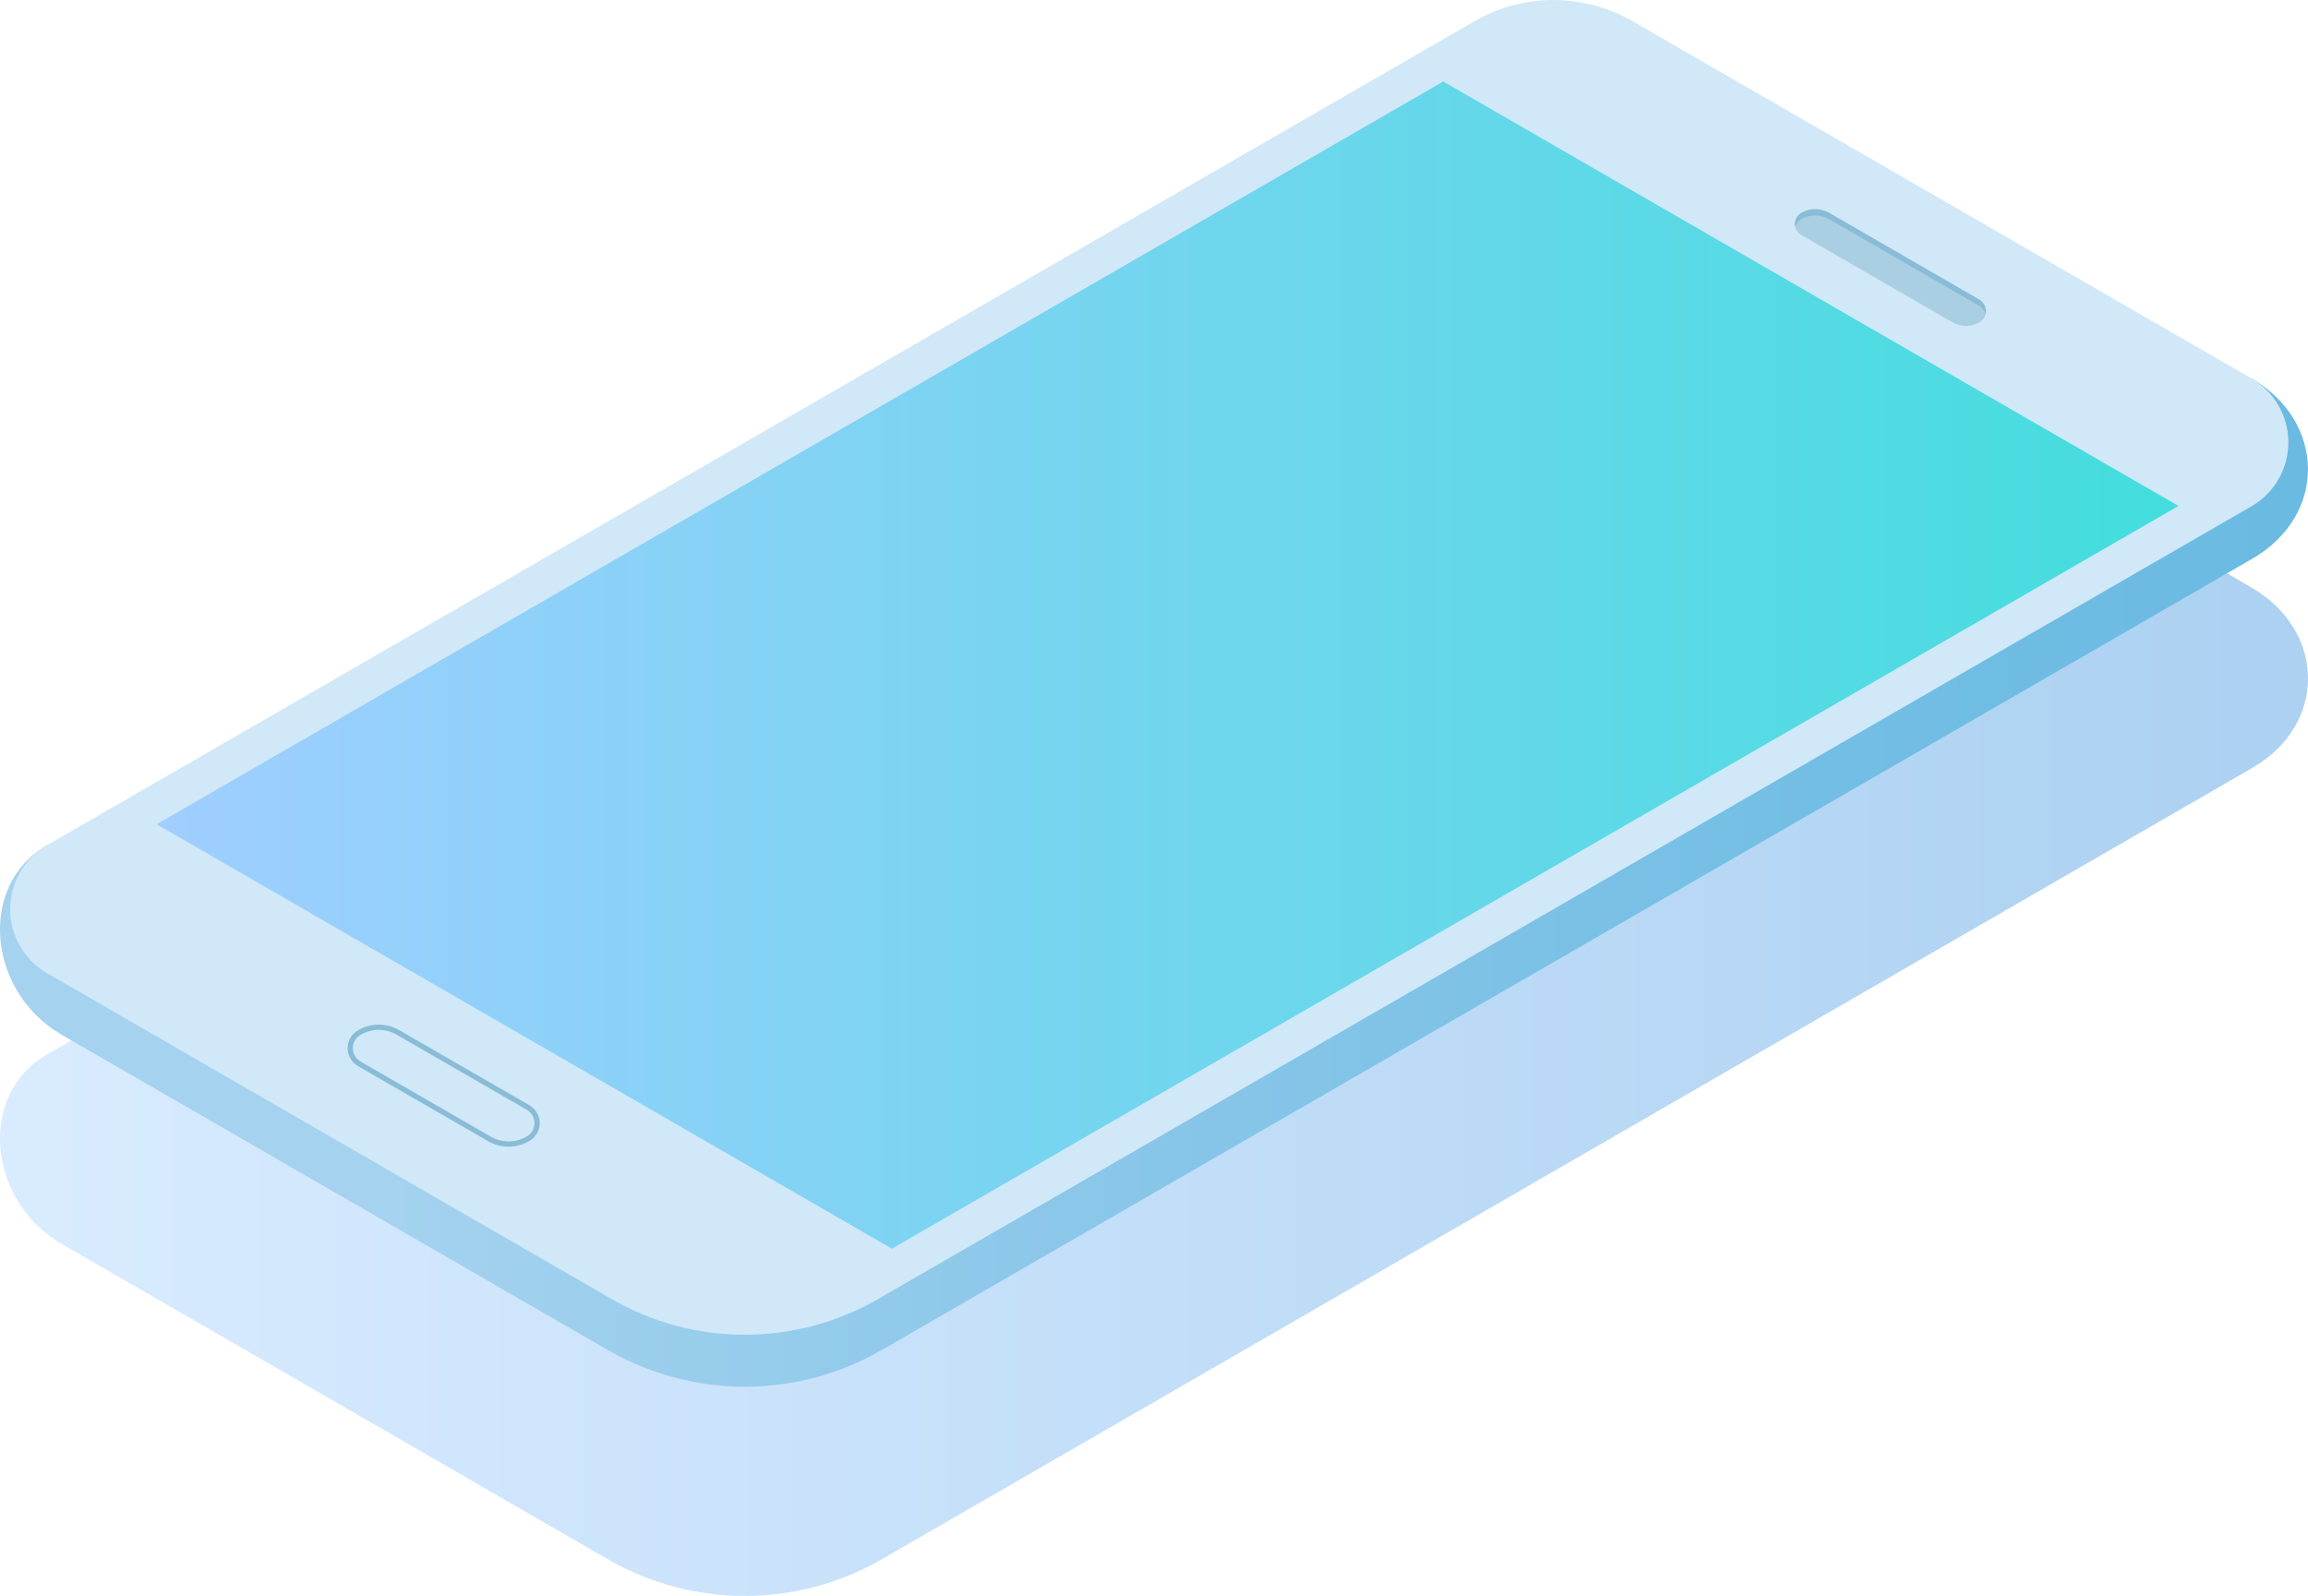
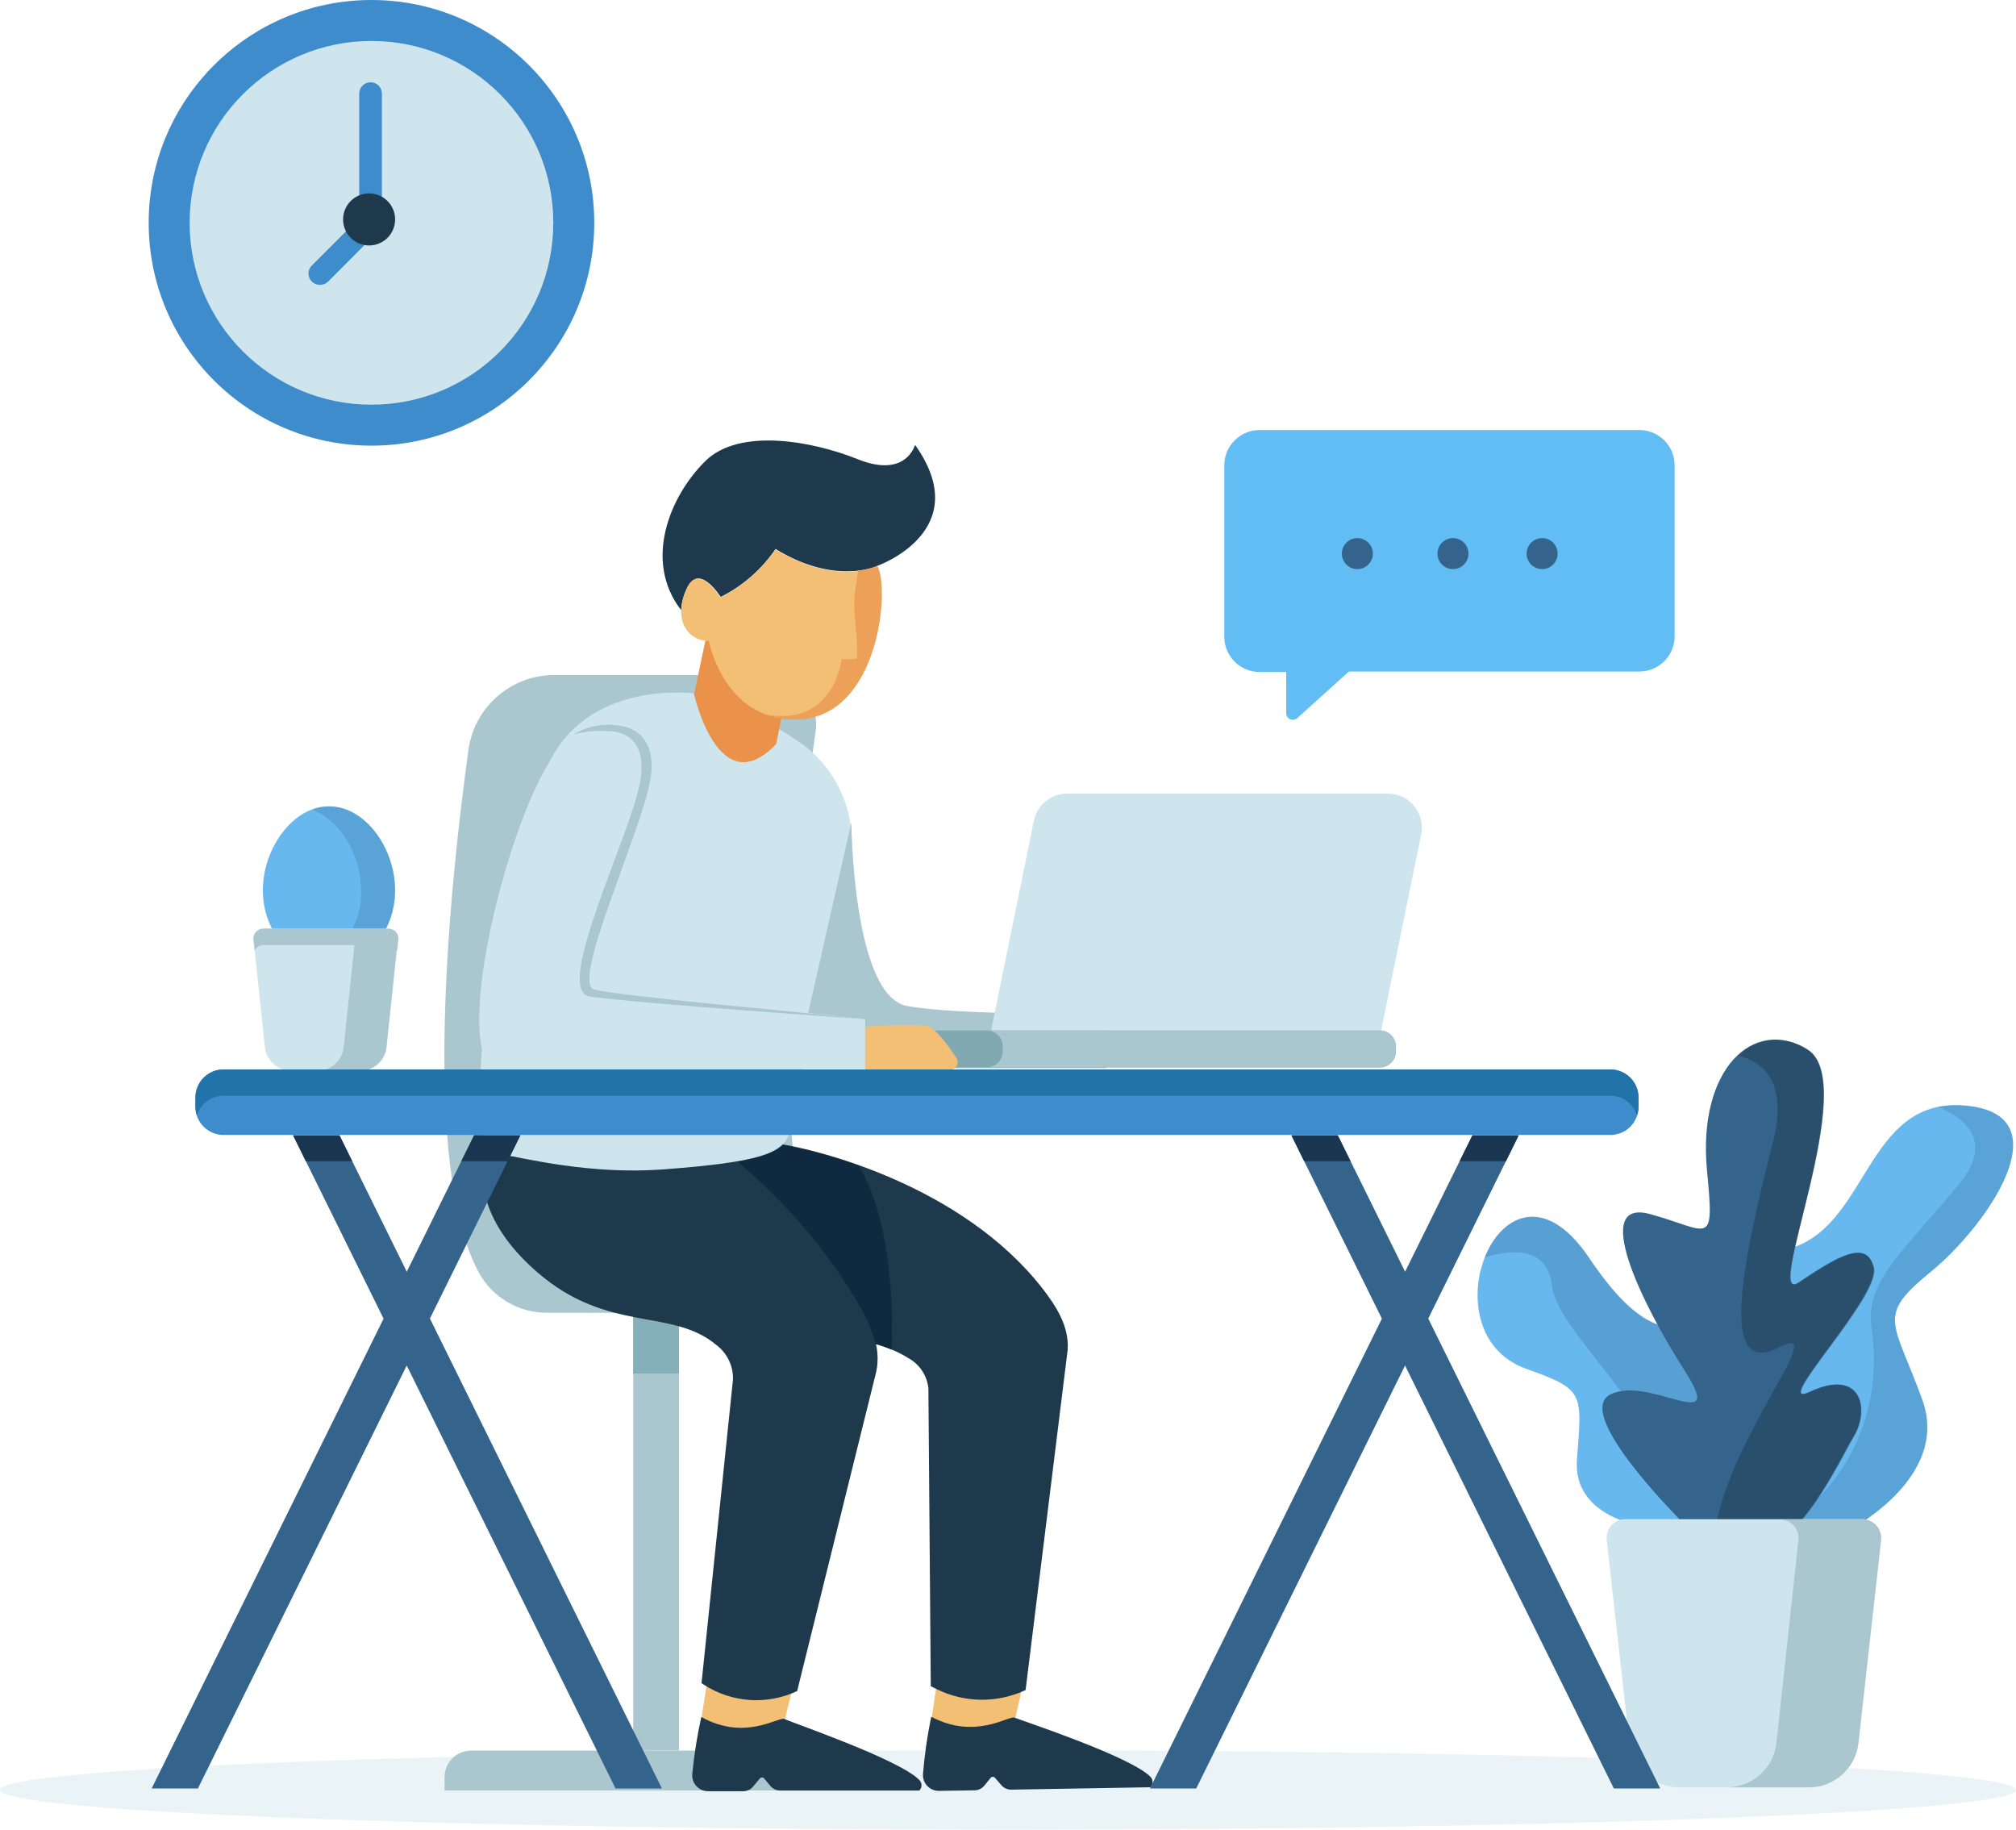
- <svg xmlns="http://www.w3.org/2000/svg" viewBox="0 0 384.23 265.72">
+ <svg xmlns="http://www.w3.org/2000/svg" viewBox="0 0 178.17 161.69">
  <defs>
-     <style>.cls-1{isolation:isolate;}.cls-2{opacity:0.4;mix-blend-mode:multiply;fill:url(#Degradado_sin_nombre_26);}.cls-3{fill:#17ceff;}.cls-4{fill:url(#Degradado_sin_nombre_2);}.cls-5{fill:#d0e8f7;}.cls-6{fill:url(#Degradado_sin_nombre_24);}.cls-7{fill:#aacfe2;}.cls-8{fill:#89bcd6;}.cls-9{fill:none;stroke:#89bcd6;stroke-miterlimit:10;stroke-width:0.87px;}</style>
-     <linearGradient id="Degradado_sin_nombre_26" y1="150.28" x2="384.23" y2="150.28" gradientUnits="userSpaceOnUse">
-       <stop offset="0" stop-color="#a0ceff" />
-       <stop offset="1" stop-color="#2f8bdd" />
-     </linearGradient>
-     <linearGradient id="Degradado_sin_nombre_2" y1="146.94" x2="384.23" y2="146.94" gradientUnits="userSpaceOnUse">
-       <stop offset="0.17" stop-color="#a4d2ef" />
-       <stop offset="0.46" stop-color="#8bc7e9" />
-       <stop offset="0.79" stop-color="#73bee4" />
-       <stop offset="1" stop-color="#6abae2" />
-     </linearGradient>
-     <linearGradient id="Degradado_sin_nombre_24" x1="26.08" y1="110.74" x2="362.67" y2="110.74" gradientUnits="userSpaceOnUse">
-       <stop offset="0" stop-color="#a0ceff" />
-       <stop offset="1" stop-color="#43dddd" />
-     </linearGradient>
+     <style>.cls-1,.cls-5{fill:#cee5ed;}.cls-1{opacity:0.43;}.cls-2{fill:#aac6ce;}.cls-3{fill:#85b0ba;}.cls-4{fill:#3e8ccc;}.cls-6{fill:none;stroke:#3e8ccc;stroke-miterlimit:10;}.cls-18,.cls-7{fill:#1e394c;}.cls-8{fill:#62bdf4;}.cls-11,.cls-17,.cls-9{fill:#34648c;}.cls-10{fill:#67b8ef;}.cls-11{opacity:0.25;}.cls-12{fill:#f2bf75;}.cls-13{fill:#0f2a3f;}.cls-14,.cls-16{fill:#ea9249;}.cls-15{fill:#80a9b2;}.cls-16{opacity:0.67;}.cls-17{opacity:0.29;}.cls-18{opacity:0.48;}.cls-19{fill:#2173aa;}.cls-20{fill:#1a3651;}</style>
  </defs>
-   <g class="cls-1">
-     <g id="Capa_2" data-name="Capa 2">
-       <g id="OBJECTS">
-         <path class="cls-2" d="M374.81,97.82h0L368.25,94,271.79,38.36a26.32,26.32,0,0,0-26.32,0L7.84,175.56h0C-3.86,182.29-2,200,10.26,207.11l90.94,52.51a45.59,45.59,0,0,0,45.59,0L374.91,127.88C387.56,120.61,387.15,104.94,374.81,97.82Z" />
-         <path class="cls-3" d="M126.84,142.17l-17.13-9.86c-3.73-2.15-2-6.57,3.85-9.88l26.91-15.21c5.85-3.31,13.62-4.25,17.34-2.11L174.95,115c3.73,2.15,2,6.57-3.85,9.88l-26.91,15.21C138.33,143.37,130.57,144.32,126.84,142.17Z" />
-         <path class="cls-4" d="M374.81,63c12.33,7.12,12.74,22.79.09,30.06L146.79,224.78a45.59,45.59,0,0,1-45.59,0L10.26,172.28C-2,165.21-3.86,147.46,7.84,140.72" />
-         <path class="cls-5" d="M374.81,63l-6.57-3.79L271.79,3.53a26.33,26.33,0,0,0-26.32,0L7.84,140.72a12.32,12.32,0,0,0,0,21.33l94,54.25a44.33,44.33,0,0,0,44.32,0l228.66-132A12.3,12.3,0,0,0,374.81,63Z" />
-         <polygon class="cls-6" points="26.08 137.24 148.48 207.9 362.67 84.24 240.27 13.57 26.08 137.24" />
-         <path class="cls-7" d="M299.87,39.13l25.19,14.54a4.49,4.49,0,0,0,4.48,0h0a2.17,2.17,0,0,0,0-3.77l-25-14.45a4.65,4.65,0,0,0-4.63,0h0A2.12,2.12,0,0,0,299.87,39.13Z" />
-         <path class="cls-8" d="M299.88,36.49a4.65,4.65,0,0,1,4.63,0l25,14.45a2.14,2.14,0,0,1,1,1.36,2.16,2.16,0,0,0-1-2.4l-25-14.45a4.65,4.65,0,0,0-4.63,0,2.12,2.12,0,0,0-1,2.37A2.09,2.09,0,0,1,299.88,36.49Z" />
-         <path class="cls-9" d="M81.49,189.63,59.87,177.16a3,3,0,0,1,0-5.27h0a6.36,6.36,0,0,1,6.36,0l21.62,12.47a3,3,0,0,1,0,5.27h0A6.35,6.35,0,0,1,81.49,189.63Z" />
-       </g>
+   <g id="Capa_2" data-name="Capa 2">
+     <g id="OBJECTS">
+       <ellipse class="cls-1" cx="89.08" cy="158.17" rx="89.08" ry="3.51" />
+       <rect class="cls-2" x="55.96" y="115.92" width="4.05" height="38.76" />
+       <rect class="cls-3" x="55.96" y="115.92" width="4.05" height="5.45" />
+       <path class="cls-2" d="M41.64,154.69h34A2.35,2.35,0,0,1,78,157v1.21a0,0,0,0,1,0,0H39.29a0,0,0,0,1,0,0V157A2.35,2.35,0,0,1,41.64,154.69Z" />
+       <path class="cls-2" d="M48.38,116H76.46c-10.22-3.67-6.27-38.24-4.38-51.35a4.38,4.38,0,0,0-4.34-5H49a7.66,7.66,0,0,0-7.6,6.61c-1.64,11.91-4.23,36.6.9,46.16A6.84,6.84,0,0,0,48.38,116Z" />
+       <circle class="cls-4" cx="32.83" cy="19.69" r="19.69" />
+       <circle class="cls-5" cx="32.83" cy="19.69" r="16.07" />
+       <path class="cls-6" d="M32.83,8.08" />
+       <path class="cls-4" d="M28.27,25.17a1,1,0,0,1-.71-1.71l4.19-4.19v-11a1,1,0,0,1,2,0V19.69a1,1,0,0,1-.29.71L29,24.88A1,1,0,0,1,28.27,25.17Z" />
+       <circle class="cls-7" cx="32.62" cy="19.39" r="2.3" />
+       <path class="cls-8" d="M144.92,38h-33.6a3.12,3.12,0,0,0-3.12,3.12V56.26a3.12,3.12,0,0,0,3.12,3.12h2.35V63a.59.59,0,0,0,1,.44l4.54-4.1h25.73A3.12,3.12,0,0,0,148,56.26V41.13A3.12,3.12,0,0,0,144.92,38Z" />
+       <circle class="cls-9" cx="119.96" cy="48.92" r="1.37" />
+       <circle class="cls-9" cx="128.41" cy="48.92" r="1.37" />
+       <circle class="cls-9" cx="136.29" cy="48.92" r="1.37" />
+       <path class="cls-10" d="M34.92,78.67c0-3.7-2.62-7.42-5.84-7.42S23.23,75,23.23,78.67s2.62,6.71,5.84,6.71S34.92,82.38,34.92,78.67Z" />
+       <path class="cls-11" d="M29.07,71.26a4.32,4.32,0,0,0-1.5.28c2.5.92,4.34,4,4.34,7.14a6.61,6.61,0,0,1-4.34,6.48,5.13,5.13,0,0,0,1.5.23c3.23,0,5.84-3,5.84-6.71S32.3,71.26,29.07,71.26Z" />
+       <path class="cls-5" d="M22.41,83.06l1,9.48a2.34,2.34,0,0,0,2.33,2.08h6a2.34,2.34,0,0,0,2.33-2.08l1-9.48a.87.87,0,0,0-.87-1H23.28A.87.87,0,0,0,22.41,83.06Z" />
+       <path class="cls-2" d="M23.28,83.51H34.34a.86.86,0,0,1,.76.49l.1-.94a.87.87,0,0,0-.87-1H23.28a.87.87,0,0,0-.87,1l.1.94A.86.86,0,0,1,23.28,83.51Z" />
+       <path class="cls-2" d="M34.34,82.09H30.5a.87.87,0,0,1,.87,1l-1,9.48A2.34,2.34,0,0,1,28,94.62h3.83a2.34,2.34,0,0,0,2.33-2.08l1-9.48A.87.87,0,0,0,34.34,82.09Z" />
+       <polygon class="cls-12" points="82.76 148.96 82.36 151.7 84.45 154.37 89.74 151.78 90.31 149.27 83.73 148.28 82.76 148.96" />
+       <path class="cls-7" d="M87,157.78l.55-.68a.25.25,0,0,1,.39,0l.55.64a1.14,1.14,0,0,0,.89.4l12.29-.21a.66.66,0,0,0,0-.93c-1.8-1.82-11.49-5-12-5.22s-3.45,2-7.37-.08a41.6,41.6,0,0,0-.73,5.07,1.4,1.4,0,0,0,1.42,1.48l3.12-.05A1.13,1.13,0,0,0,87,157.78Z" />
+       <path class="cls-7" d="M60.21,102.65s-5.1,5.64,4.24,11.77c6.55,4.3,11.72,3,15.83,5.59a3.46,3.46,0,0,1,1.77,2.66L82.26,149l.5.25a9.06,9.06,0,0,0,7.88.09h0l3.72-30.08c.13-2.07-1-3.82-2.27-5.46-7.14-9.09-19.79-12.17-23-12.69C64.93,100.46,60.21,102.65,60.21,102.65Z" />
+       <polygon class="cls-12" points="62.44 148.96 62.01 151.69 64.06 154.39 69.38 151.87 69.99 149.37 63.42 148.29 62.44 148.96" />
+       <path class="cls-7" d="M66.59,157.83l.56-.67a.25.25,0,0,1,.39,0l.54.65a1.14,1.14,0,0,0,.88.41l12.29,0a.66.66,0,0,0,0-.93c-1.78-1.84-11.42-5.12-11.9-5.39s-3.47,2-7.37-.18a41.61,41.61,0,0,0-.8,5.06,1.4,1.4,0,0,0,1.4,1.5h3.12A1.13,1.13,0,0,0,66.59,157.83Z" />
+       <path class="cls-7" d="M44.7,97.73s-6.18,6.89,2.76,14.67c6.27,5.46,11.9,3.13,15.85,6.45a3.68,3.68,0,0,1,1.47,3.05L62,148.73l.21.14a8.5,8.5,0,0,0,8.24.56h0l7-28.26c.44-2.16-.49-4.16-1.6-6.06-6.2-10.58-15.94-16.88-19.23-17.89C52.29,95.91,44.7,97.73,44.7,97.73Z" />
+       <path class="cls-13" d="M78.81,119.26a12.26,12.26,0,0,0-1.44-.5,12.3,12.3,0,0,0-1.57-3.65,48.4,48.4,0,0,0-10.62-12.45c2.24-.38,3.38-.86,4-1.49A42.11,42.11,0,0,1,75.89,103C78.93,108.07,78.92,116.32,78.81,119.26Z" />
+       <path class="cls-5" d="M61.35,61.27S52.43,60.08,48.73,67s-9.24,34.18-4.4,35c2.14.37,7.85,1.8,14.18,1.34,8.7-.64,10.59-1.44,11.22-3.09l5.54-25.38a10.73,10.73,0,0,0-4.21-9A30.23,30.23,0,0,0,61.35,61.27Z" />
+       <path class="cls-2" d="M75.24,72.68S75.36,88,80.16,88.89s17.6.64,17.6.64v4.86H70.32Z" />
+       <path class="cls-14" d="M68.6,65.74l1.08-5.41-7-5.34-1.34,6.37S63.53,71.1,68.6,65.74Z" />
+       <path class="cls-7" d="M77.54,50s-3.67,1.78-9-1.49a12.72,12.72,0,0,1-4.85,4.24S61.78,49.65,60.7,52a5,5,0,0,0-.5,1.92c-3.37-4.36-1-10.1,2.15-13.19,3-2.94,9.43-1.77,13.46-.15,4.28,1.72,5.06-1.27,5.06-1.27C86.29,46.92,77.54,50,77.54,50Z" />
+       <path class="cls-12" d="M63.65,52.79S61.78,49.65,60.7,52c-1.31,2.85.17,4.64,1.94,4.64,0,0,1.4,7.42,8.22,6.89s7.8-11.47,6.68-13.5c0,0-3.67,1.79-9-1.49A12.67,12.67,0,0,1,63.65,52.79Z" />
+       <path class="cls-5" d="M122.72,70.13H94.27a3,3,0,0,0-2.89,2.36L87.59,91.06h34.47l3.55-17.38A3,3,0,0,0,122.72,70.13Z" />
+       <rect class="cls-15" x="73.54" y="91.06" width="49.82" height="3.26" rx="1.4" ry="1.4" />
+       <path class="cls-2" d="M121.95,91.06H87.22a1.4,1.4,0,0,1,1.4,1.4v.45a1.4,1.4,0,0,1-1.4,1.4h34.73a1.4,1.4,0,0,0,1.4-1.4v-.45A1.4,1.4,0,0,0,121.95,91.06Z" />
+       <path class="cls-5" d="M76.46,90.06c-5.54-.64-21.07-2.23-23.74-2.51-3.36-.35,3.94-13.89,4.75-18.53s-2.72-4.81-2.72-4.81a5.66,5.66,0,0,0-6,2.81c-3.79,5.74-8,22.53-5.79,26.67a1.5,1.5,0,0,0,1.32.78h32.2Z" />
+       <path class="cls-2" d="M76.46,90.06s-20-1.38-24.32-2c-3.35-.45,3.63-14.33,4.44-19s-2.78-4.44-2.78-4.44a8.59,8.59,0,0,0-3.12.29,5.79,5.79,0,0,1,4.07-.78s3.53.18,2.72,4.81S50.4,86.92,52.52,87.44C55.12,88.08,70.92,89.42,76.46,90.06Z" />
+       <path class="cls-12" d="M76.46,94.56h7.46a.7.7,0,0,0,.59-1.09c-.7-1.07-1.8-2.59-2.61-2.85a35.44,35.44,0,0,0-5.44.12Z" />
+       <path class="cls-16" d="M77.54,50a6,6,0,0,1-1.69.42c-.09.5-.25,1.48-.34,2.4-.12,1.31.53,5.38.12,5.41a11.84,11.84,0,0,1-1.25,0s-.62,5.88-6.5,4.94l-.15,0a7.43,7.43,0,0,0,3.12.39C77.67,63,78.65,52.07,77.54,50Z" />
+       <path class="cls-10" d="M163.07,135.4s9.37-4.65,6.82-11.7-4.12-7.35.75-11.32,11.92-13.94,3-14.69-8.47,11.1-15.89,12.74S146.27,143.12,163.07,135.4Z" />
+       <path class="cls-11" d="M155.69,136.1c1.8.83,4.22.75,7.38-.7,0,0,9.37-4.65,6.82-11.7s-4.12-7.35.75-11.32,11.92-13.94,3-14.69a8.2,8.2,0,0,0-2.38.13c2.51,1,5,3.11,1.78,6.94-5.37,6.38-8.25,8.63-7.62,12.75S165.68,130.66,155.69,136.1Z" />
+       <path class="cls-10" d="M147.17,135.17s-8.25-.3-7.8-6.22.68-6.15-4.5-8c-9.15-3.3-1.91-20.87,5.55-9.82,5.17,7.67,7.42,5.94,10.8,6.54S161.94,137.8,147.17,135.17Z" />
+       <path class="cls-17" d="M151.22,117.65c-3.37-.6-5.62,1.12-10.8-6.54-3.9-5.78-7.74-3.72-9.2,0,2.19-.67,5.53-1.08,5.94,2.5.54,4.63,11.38,12.24,11.16,21.7l.42,0c1.58-4.16,3.66-9.55,5.44-14.15C153.23,119.24,152.1,117.81,151.22,117.65Z" />
+       <path class="cls-9" d="M149.09,134.91s-10.23-10-6.75-11.7,10.35,3.82,6.52-2.14-8.28-15.24-3-13.78,5.67,3.07,5-3.87c-.85-9,4.16-13.61,8.88-10.68s-4,22.72-.79,20.58,6-3.94,6.63-1.35-9.34,12.74-5.62,11c4.61-2.14,5.29,1.69,3.82,4S156.28,143.46,149.09,134.91Z" />
+       <path class="cls-18" d="M163.82,127c1.46-2.36.79-6.19-3.82-4-3.71,1.72,6.3-8.43,5.62-11s-3.37-.79-6.63,1.35,5.51-17.66.79-20.58a4.82,4.82,0,0,0-6.15.52c2.44.6,4.4,2.56,3,7.87-2.87,11.25-4.62,20.63.63,17.88,4.95-2.59-5.74,9.35-5.85,18C157.58,140.46,162.52,129.14,163.82,127Z" />
+       <path class="cls-5" d="M142,136.09,144,154a4.42,4.42,0,0,0,4.4,3.94h11.43a4.42,4.42,0,0,0,4.4-3.94l2-17.93a1.65,1.65,0,0,0-1.64-1.83H143.64A1.65,1.65,0,0,0,142,136.09Z" />
+       <path class="cls-2" d="M164.55,134.26H157.3a1.65,1.65,0,0,1,1.64,1.83L157,154a4.42,4.42,0,0,1-4.4,3.94h7.25a4.42,4.42,0,0,0,4.4-3.94l2-17.93A1.65,1.65,0,0,0,164.55,134.26Z" />
+       <rect class="cls-4" x="17.27" y="94.5" width="127.54" height="5.79" rx="2.49" ry="2.49" />
+       <path class="cls-19" d="M142.32,94.5H19.76A2.49,2.49,0,0,0,17.27,97v.81a2.46,2.46,0,0,0,.13.75,2.48,2.48,0,0,1,2.36-1.74H142.32a2.48,2.48,0,0,1,2.36,1.74,2.46,2.46,0,0,0,.13-.75V97A2.49,2.49,0,0,0,142.32,94.5Z" />
+       <polygon class="cls-9" points="58.5 158.04 54.4 158.04 25.9 100.32 30 100.32 58.5 158.04" />
+       <polygon class="cls-9" points="13.4 158.04 17.49 158.04 45.99 100.32 41.9 100.32 13.4 158.04" />
+       <polygon class="cls-9" points="146.73 158.04 142.63 158.04 114.13 100.32 118.23 100.32 146.73 158.04" />
+       <polygon class="cls-9" points="101.63 158.04 105.72 158.04 134.22 100.32 130.13 100.32 101.63 158.04" />
+       <polygon class="cls-20" points="31.13 102.61 30 100.32 25.9 100.32 27.03 102.61 31.13 102.61" />
+       <polygon class="cls-20" points="44.86 102.61 45.99 100.32 41.9 100.32 40.77 102.61 44.86 102.61" />
+       <polygon class="cls-20" points="119.36 102.61 118.23 100.32 114.13 100.32 115.26 102.61 119.36 102.61" />
+       <polygon class="cls-20" points="133.09 102.61 134.22 100.32 130.13 100.32 129 102.61 133.09 102.61" />
    </g>
  </g>
</svg>
